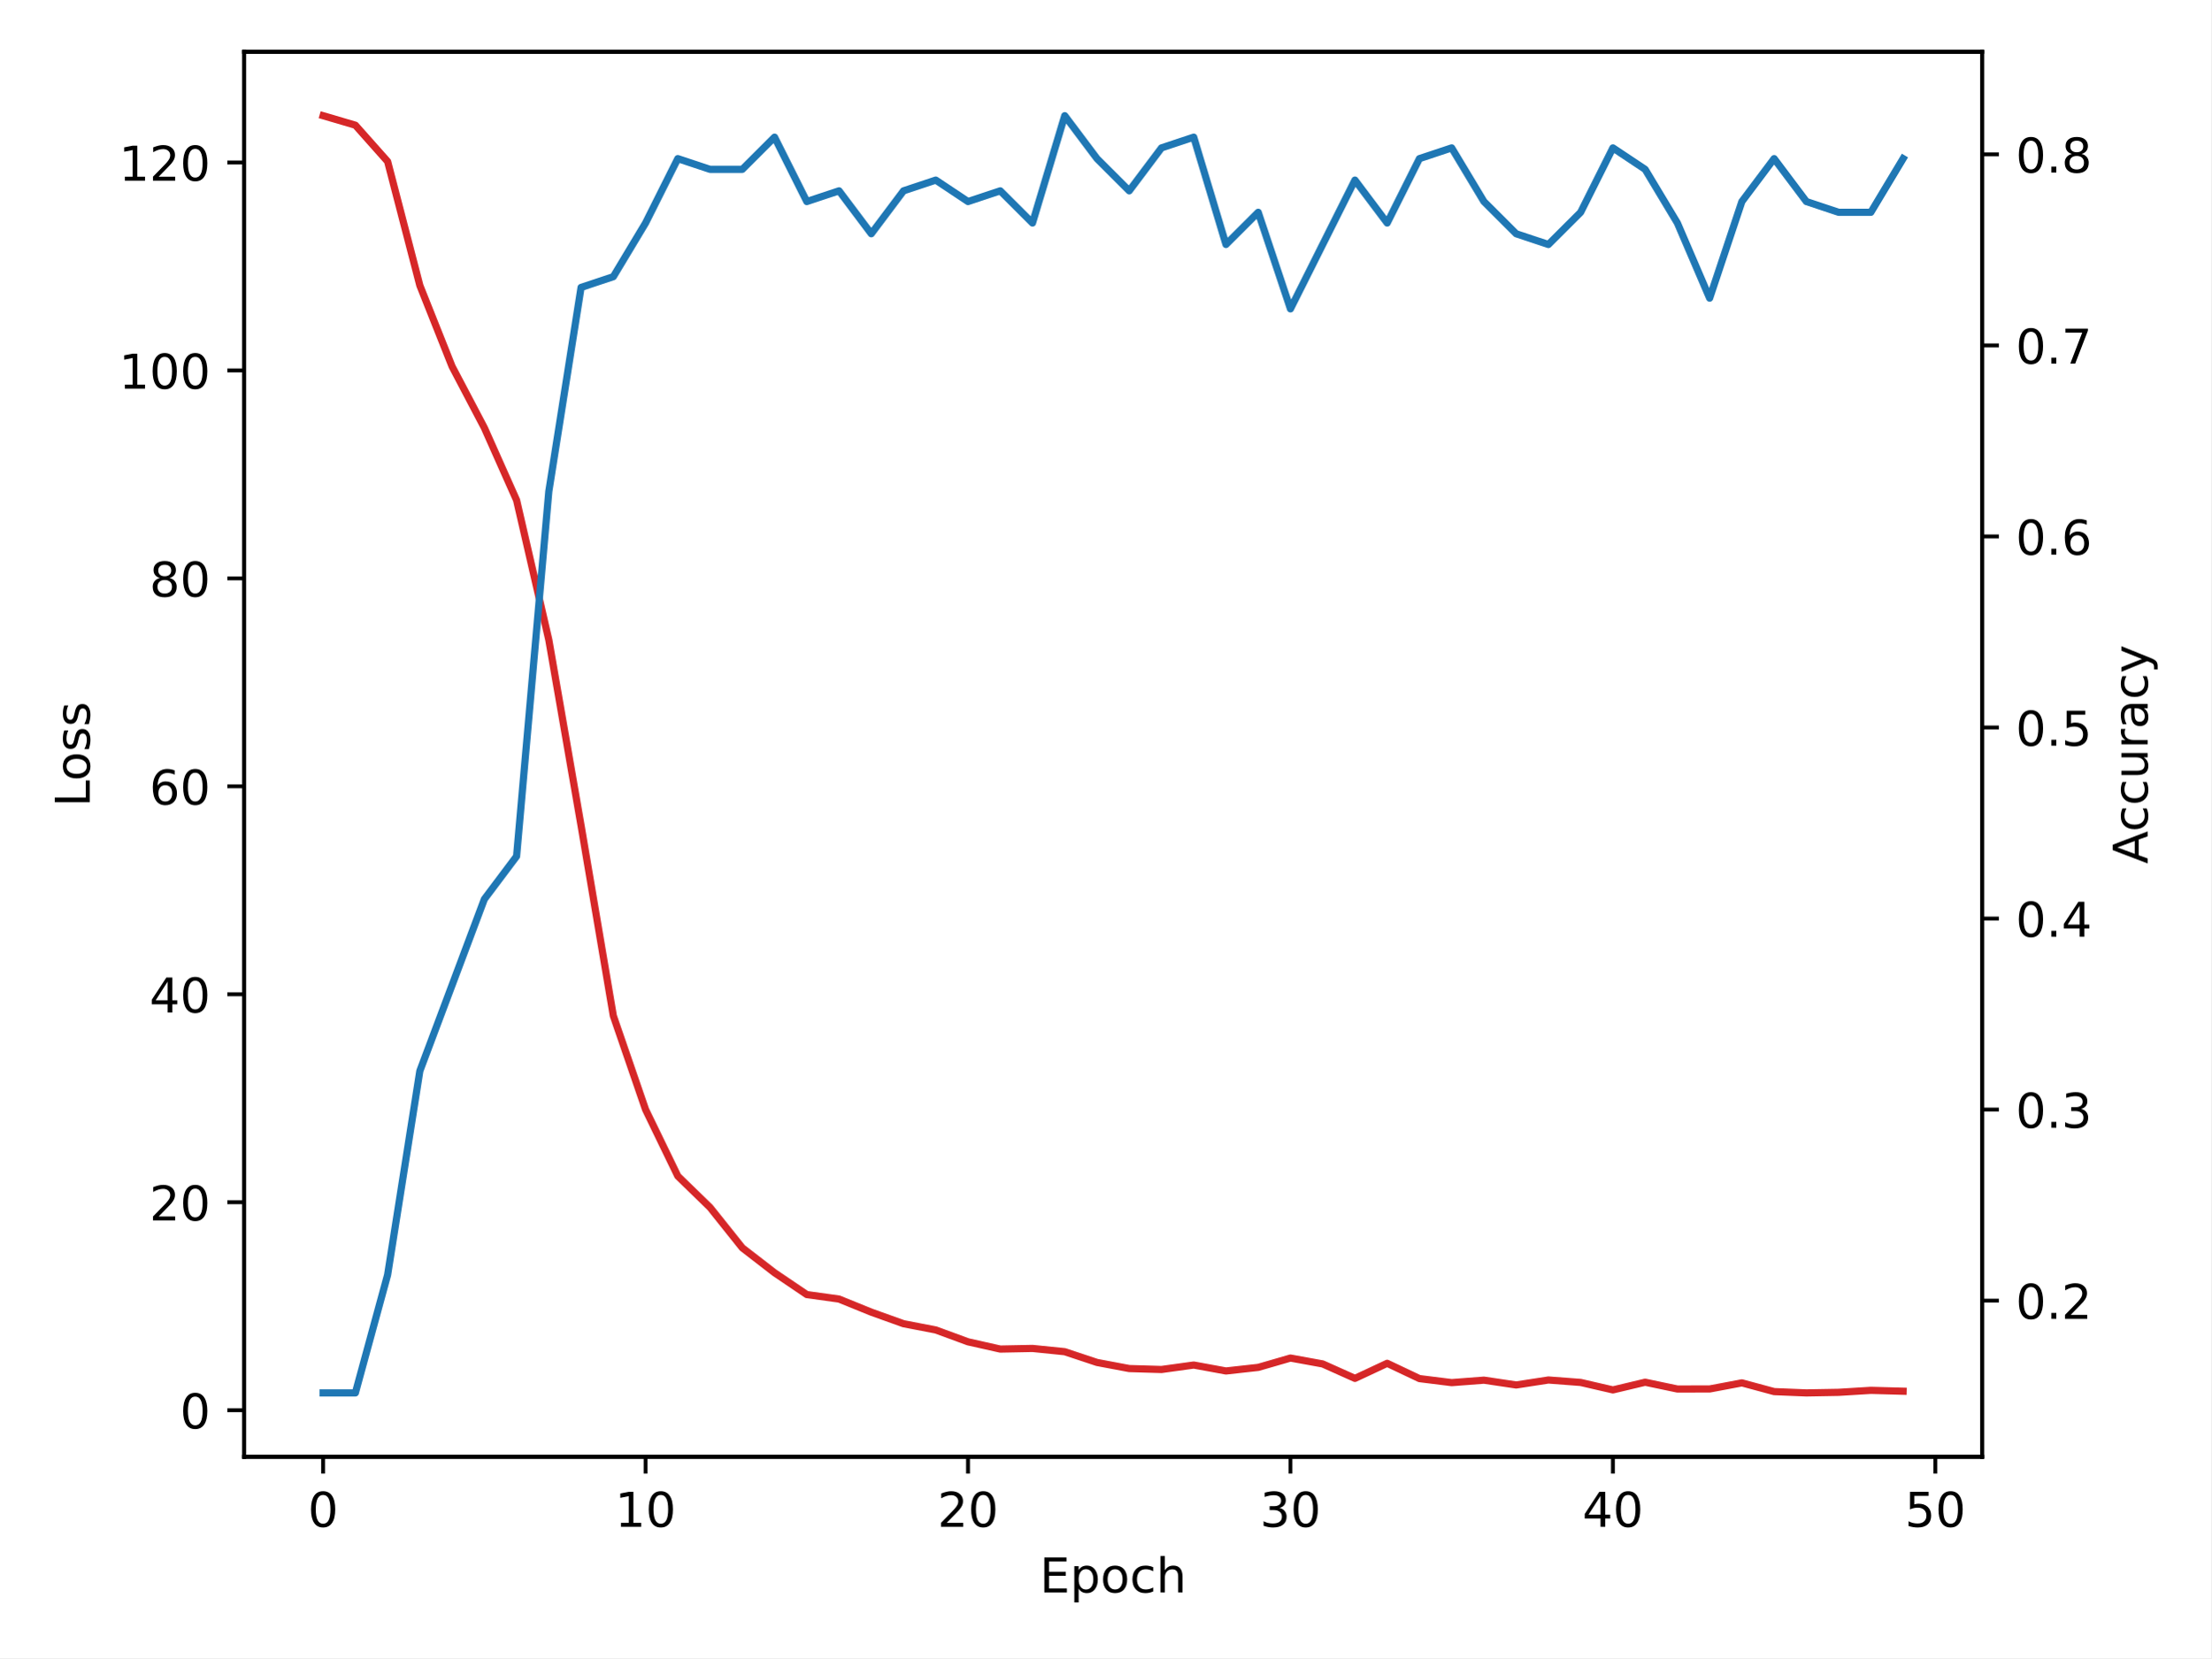
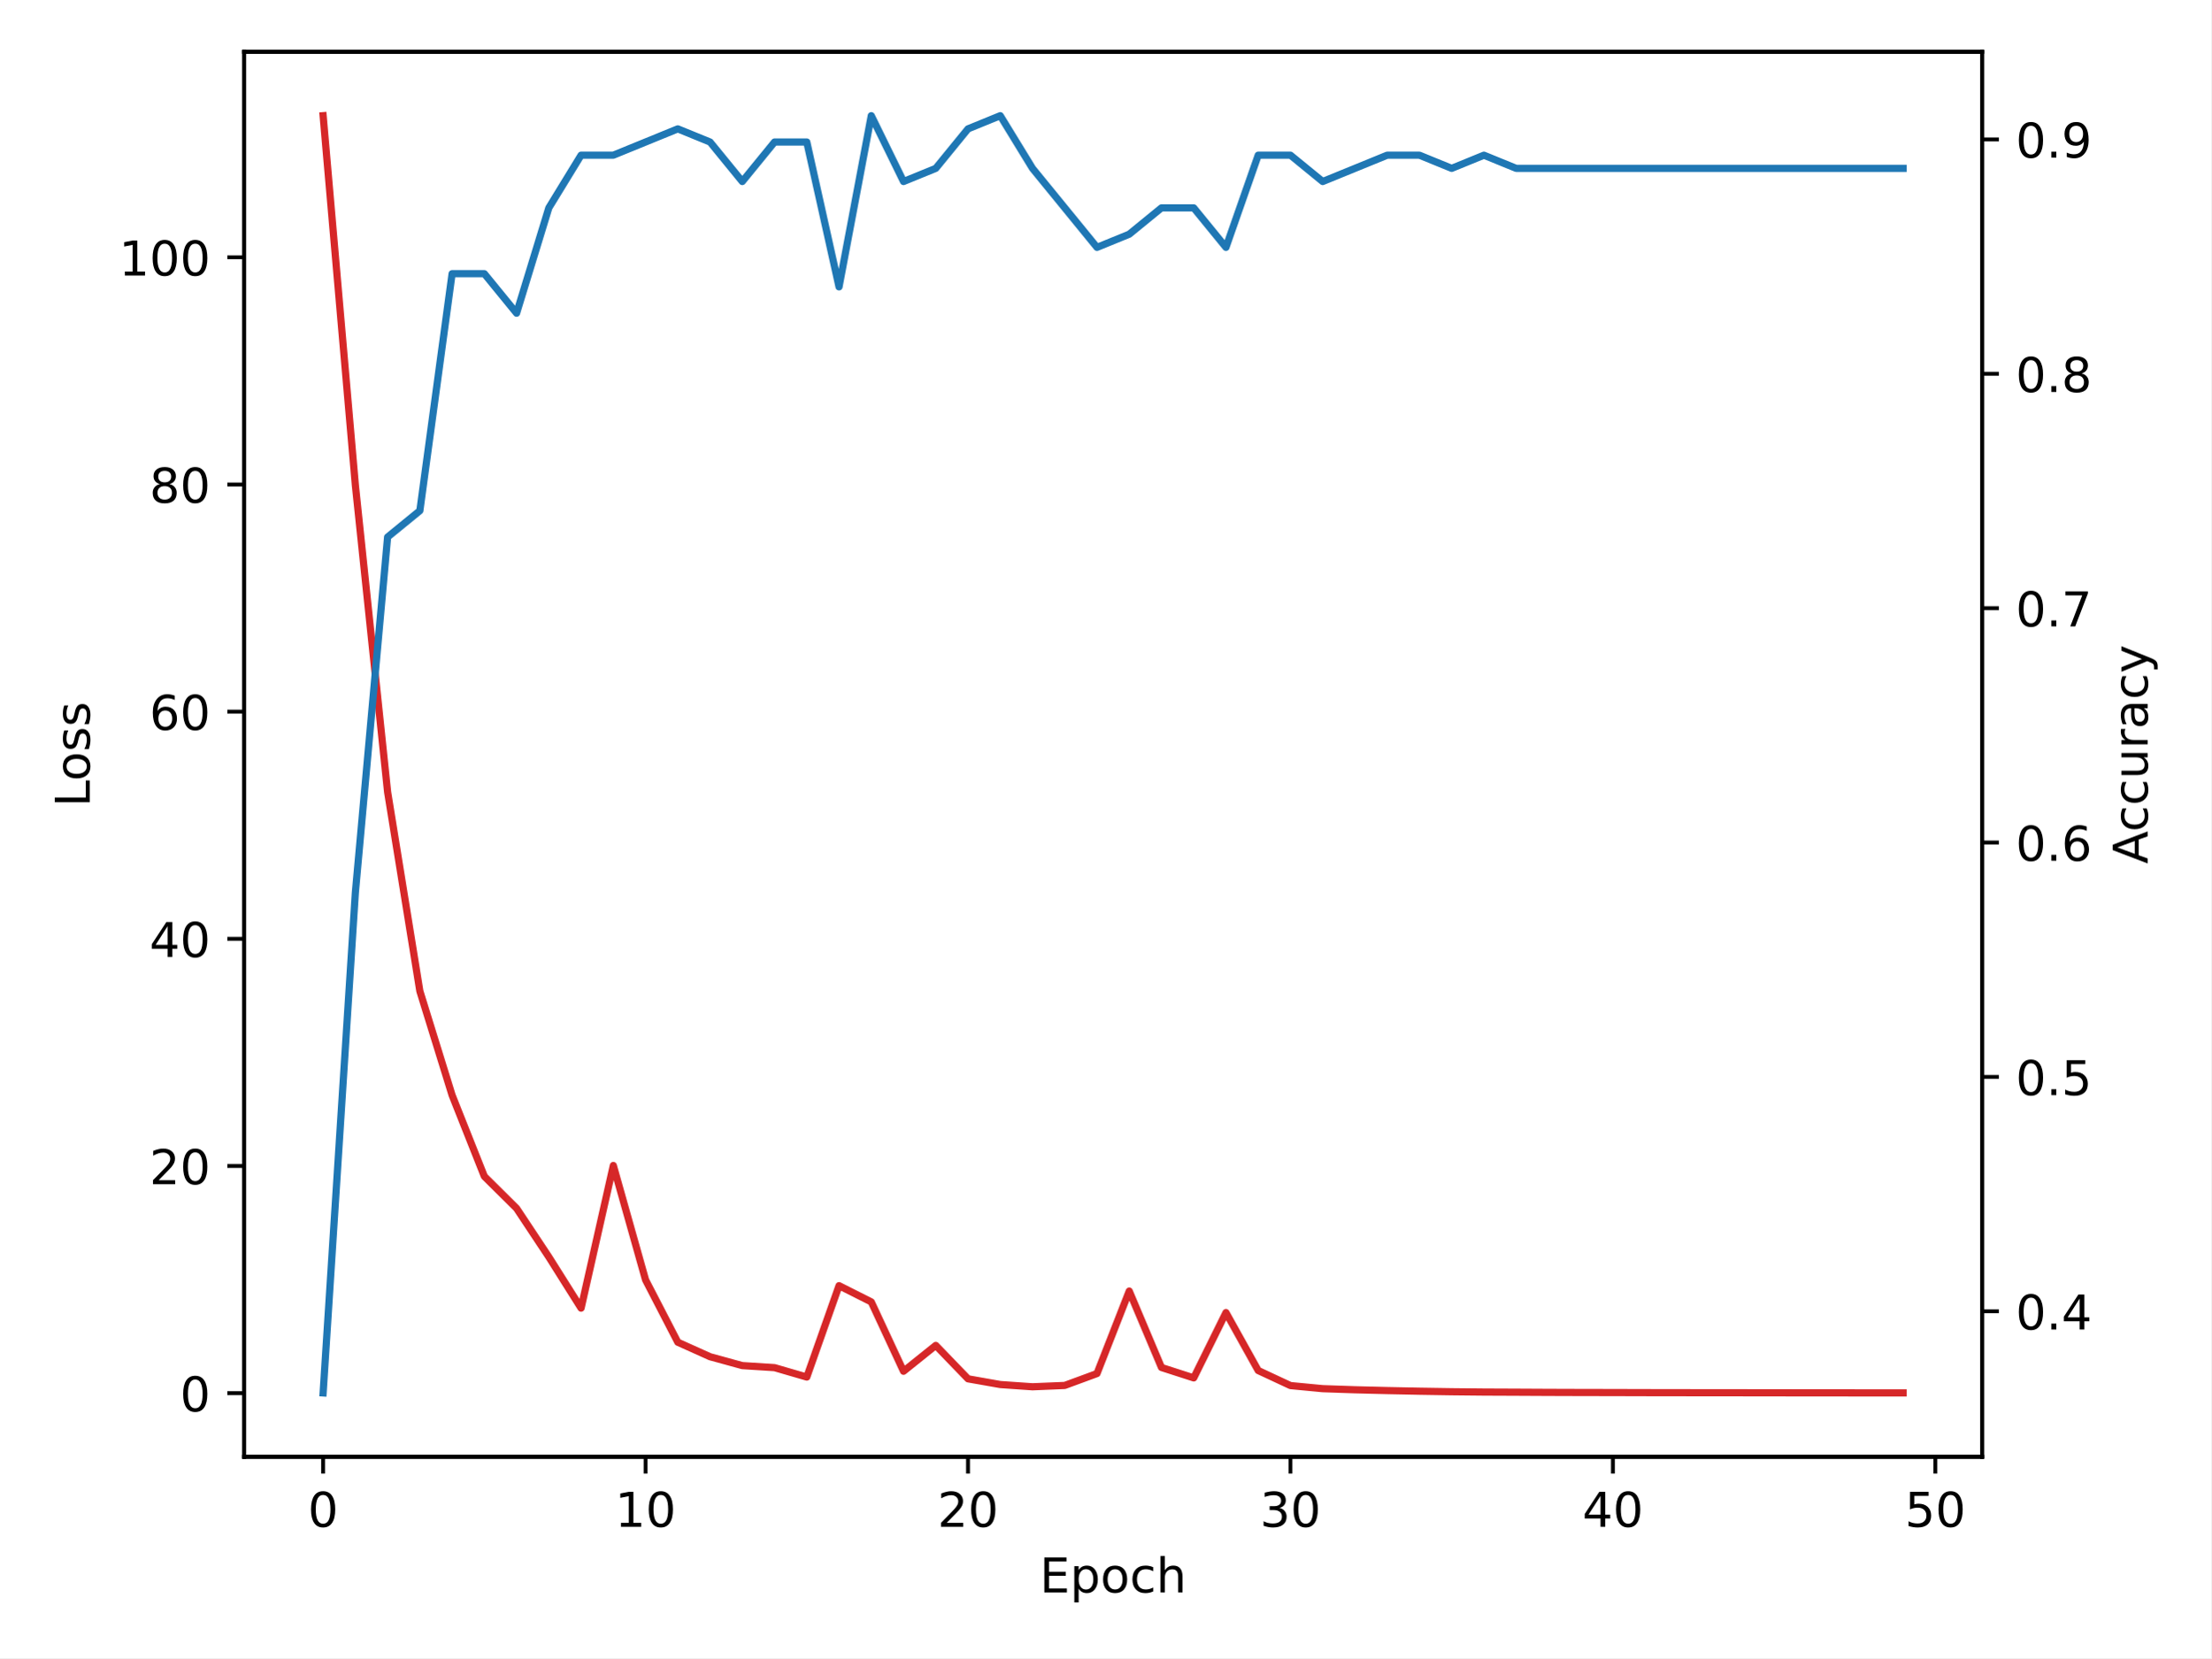
<svg xmlns="http://www.w3.org/2000/svg" xmlns:xlink="http://www.w3.org/1999/xlink" height="345.6pt" version="1.1" viewBox="0 0 460.8 345.6" width="460.8pt">
  <defs>
    <style type="text/css">
*{stroke-linecap:butt;stroke-linejoin:round;}
  </style>
  </defs>
  <g id="figure_1">
    <g id="patch_1">
      <path d="M 0 345.6  L 460.8 345.6  L 460.8 0  L 0 0  z " style="fill:#ffffff;" />
    </g>
    <g id="axes_1">
      <g id="patch_2">
        <path d="M 50.87 303.64  L 413.08 303.64  L 413.08 10.8  L 50.87 10.8  z " style="fill:#ffffff;" />
      </g>
      <g id="matplotlib.axis_1">
        <g id="xtick_1">
          <g id="line2d_1">
            <defs>
-               <path d="M 0 0  L 0 3.5  " id="m55891c6fe8" style="stroke:#000000;stroke-width:0.8;" />
-             </defs>
-             <g>
-               <use style="stroke:#000000;stroke-width:0.8;" x="67.334" xlink:href="#m55891c6fe8" y="303.64" />
+               <path d="M 0 0  L 0 3.5  " id="maa010b11f4" style="stroke:#000000;stroke-width:0.8;" />
+             </defs>
+             <g>
+               <use style="stroke:#000000;stroke-width:0.8;" x="67.334" xlink:href="#maa010b11f4" y="303.64" />
            </g>
          </g>
          <g id="text_1">
            <defs>
              <path d="M 31.781 66.406  Q 24.172 66.406 20.328 58.906  Q 16.5 51.422 16.5 36.375  Q 16.5 21.391 20.328 13.891  Q 24.172 6.391 31.781 6.391  Q 39.453 6.391 43.281 13.891  Q 47.125 21.391 47.125 36.375  Q 47.125 51.422 43.281 58.906  Q 39.453 66.406 31.781 66.406  z M 31.781 74.219  Q 44.047 74.219 50.516 64.516  Q 56.984 54.828 56.984 36.375  Q 56.984 17.969 50.516 8.266  Q 44.047 -1.422 31.781 -1.422  Q 19.531 -1.422 13.062 8.266  Q 6.594 17.969 6.594 36.375  Q 6.594 54.828 13.062 64.516  Q 19.531 74.219 31.781 74.219  z " id="DejaVuSans-48" />
            </defs>
            <g transform="translate(64.15284 318.2384)scale(0.1 -0.1)">
              <use xlink:href="#DejaVuSans-48" />
            </g>
          </g>
        </g>
        <g id="xtick_2">
          <g id="line2d_2">
            <g>
-               <use style="stroke:#000000;stroke-width:0.8;" x="134.534" xlink:href="#m55891c6fe8" y="303.64" />
+               <use style="stroke:#000000;stroke-width:0.8;" x="134.534" xlink:href="#maa010b11f4" y="303.64" />
            </g>
          </g>
          <g id="text_2">
            <defs>
              <path d="M 12.406 8.297  L 28.516 8.297  L 28.516 63.922  L 10.984 60.406  L 10.984 69.391  L 28.422 72.906  L 38.281 72.906  L 38.281 8.297  L 54.391 8.297  L 54.391 0  L 12.406 0  z " id="DejaVuSans-49" />
            </defs>
            <g transform="translate(128.172 318.2384)scale(0.1 -0.1)">
              <use xlink:href="#DejaVuSans-49" />
              <use x="63.623" xlink:href="#DejaVuSans-48" />
            </g>
          </g>
        </g>
        <g id="xtick_3">
          <g id="line2d_3">
            <g>
-               <use style="stroke:#000000;stroke-width:0.8;" x="201.735" xlink:href="#m55891c6fe8" y="303.64" />
+               <use style="stroke:#000000;stroke-width:0.8;" x="201.735" xlink:href="#maa010b11f4" y="303.64" />
            </g>
          </g>
          <g id="text_3">
            <defs>
              <path d="M 19.188 8.297  L 53.609 8.297  L 53.609 0  L 7.328 0  L 7.328 8.297  Q 12.938 14.109 22.625 23.891  Q 32.328 33.688 34.812 36.531  Q 39.547 41.844 41.422 45.531  Q 43.312 49.219 43.312 52.781  Q 43.312 58.594 39.234 62.25  Q 35.156 65.922 28.609 65.922  Q 23.969 65.922 18.812 64.312  Q 13.672 62.703 7.812 59.422  L 7.812 69.391  Q 13.766 71.781 18.938 73  Q 24.125 74.219 28.422 74.219  Q 39.75 74.219 46.484 68.547  Q 53.219 62.891 53.219 53.422  Q 53.219 48.922 51.531 44.891  Q 49.859 40.875 45.406 35.406  Q 44.188 33.984 37.641 27.219  Q 31.109 20.453 19.188 8.297  z " id="DejaVuSans-50" />
            </defs>
            <g transform="translate(195.3723 318.2384)scale(0.1 -0.1)">
              <use xlink:href="#DejaVuSans-50" />
              <use x="63.623" xlink:href="#DejaVuSans-48" />
            </g>
          </g>
        </g>
        <g id="xtick_4">
          <g id="line2d_4">
            <g>
-               <use style="stroke:#000000;stroke-width:0.8;" x="268.935" xlink:href="#m55891c6fe8" y="303.64" />
+               <use style="stroke:#000000;stroke-width:0.8;" x="268.935" xlink:href="#maa010b11f4" y="303.64" />
            </g>
          </g>
          <g id="text_4">
            <defs>
              <path d="M 40.578 39.312  Q 47.656 37.797 51.625 33  Q 55.609 28.219 55.609 21.188  Q 55.609 10.406 48.188 4.484  Q 40.766 -1.422 27.094 -1.422  Q 22.516 -1.422 17.656 -0.516  Q 12.797 0.391 7.625 2.203  L 7.625 11.719  Q 11.719 9.328 16.594 8.109  Q 21.484 6.891 26.812 6.891  Q 36.078 6.891 40.938 10.547  Q 45.797 14.203 45.797 21.188  Q 45.797 27.641 41.281 31.266  Q 36.766 34.906 28.719 34.906  L 20.219 34.906  L 20.219 43.016  L 29.109 43.016  Q 36.375 43.016 40.234 45.922  Q 44.094 48.828 44.094 54.297  Q 44.094 59.906 40.109 62.906  Q 36.141 65.922 28.719 65.922  Q 24.656 65.922 20.016 65.031  Q 15.375 64.156 9.812 62.312  L 9.812 71.094  Q 15.438 72.656 20.344 73.438  Q 25.25 74.219 29.594 74.219  Q 40.828 74.219 47.359 69.109  Q 53.906 64.016 53.906 55.328  Q 53.906 49.266 50.438 45.094  Q 46.969 40.922 40.578 39.312  z " id="DejaVuSans-51" />
            </defs>
            <g transform="translate(262.5727 318.2384)scale(0.1 -0.1)">
              <use xlink:href="#DejaVuSans-51" />
              <use x="63.623" xlink:href="#DejaVuSans-48" />
            </g>
          </g>
        </g>
        <g id="xtick_5">
          <g id="line2d_5">
            <g>
-               <use style="stroke:#000000;stroke-width:0.8;" x="336.136" xlink:href="#m55891c6fe8" y="303.64" />
+               <use style="stroke:#000000;stroke-width:0.8;" x="336.136" xlink:href="#maa010b11f4" y="303.64" />
            </g>
          </g>
          <g id="text_5">
            <defs>
              <path d="M 37.797 64.312  L 12.891 25.391  L 37.797 25.391  z M 35.203 72.906  L 47.609 72.906  L 47.609 25.391  L 58.016 25.391  L 58.016 17.188  L 47.609 17.188  L 47.609 0  L 37.797 0  L 37.797 17.188  L 4.891 17.188  L 4.891 26.703  z " id="DejaVuSans-52" />
            </defs>
            <g transform="translate(329.7731 318.2384)scale(0.1 -0.1)">
              <use xlink:href="#DejaVuSans-52" />
              <use x="63.623" xlink:href="#DejaVuSans-48" />
            </g>
          </g>
        </g>
        <g id="xtick_6">
          <g id="line2d_6">
            <g>
-               <use style="stroke:#000000;stroke-width:0.8;" x="403.336" xlink:href="#m55891c6fe8" y="303.64" />
+               <use style="stroke:#000000;stroke-width:0.8;" x="403.336" xlink:href="#maa010b11f4" y="303.64" />
            </g>
          </g>
          <g id="text_6">
            <defs>
              <path d="M 10.797 72.906  L 49.516 72.906  L 49.516 64.594  L 19.828 64.594  L 19.828 46.734  Q 21.969 47.469 24.109 47.828  Q 26.266 48.188 28.422 48.188  Q 40.625 48.188 47.75 41.5  Q 54.891 34.812 54.891 23.391  Q 54.891 11.625 47.562 5.094  Q 40.234 -1.422 26.906 -1.422  Q 22.312 -1.422 17.547 -0.641  Q 12.797 0.141 7.719 1.703  L 7.719 11.625  Q 12.109 9.234 16.797 8.062  Q 21.484 6.891 26.703 6.891  Q 35.156 6.891 40.078 11.328  Q 45.016 15.766 45.016 23.391  Q 45.016 31 40.078 35.438  Q 35.156 39.891 26.703 39.891  Q 22.75 39.891 18.812 39.016  Q 14.891 38.141 10.797 36.281  z " id="DejaVuSans-53" />
            </defs>
            <g transform="translate(396.9734 318.2384)scale(0.1 -0.1)">
              <use xlink:href="#DejaVuSans-53" />
              <use x="63.623" xlink:href="#DejaVuSans-48" />
            </g>
          </g>
        </g>
        <g id="text_7">
          <defs>
            <path d="M 9.812 72.906  L 55.906 72.906  L 55.906 64.594  L 19.672 64.594  L 19.672 43.016  L 54.391 43.016  L 54.391 34.719  L 19.672 34.719  L 19.672 8.297  L 56.781 8.297  L 56.781 0  L 9.812 0  z " id="DejaVuSans-69" />
            <path d="M 18.109 8.203  L 18.109 -20.797  L 9.078 -20.797  L 9.078 54.688  L 18.109 54.688  L 18.109 46.391  Q 20.953 51.266 25.266 53.625  Q 29.594 56 35.594 56  Q 45.562 56 51.781 48.094  Q 58.016 40.188 58.016 27.297  Q 58.016 14.406 51.781 6.484  Q 45.562 -1.422 35.594 -1.422  Q 29.594 -1.422 25.266 0.953  Q 20.953 3.328 18.109 8.203  z M 48.688 27.297  Q 48.688 37.203 44.609 42.844  Q 40.531 48.484 33.406 48.484  Q 26.266 48.484 22.188 42.844  Q 18.109 37.203 18.109 27.297  Q 18.109 17.391 22.188 11.75  Q 26.266 6.109 33.406 6.109  Q 40.531 6.109 44.609 11.75  Q 48.688 17.391 48.688 27.297  z " id="DejaVuSans-112" />
            <path d="M 30.609 48.391  Q 23.391 48.391 19.188 42.75  Q 14.984 37.109 14.984 27.297  Q 14.984 17.484 19.156 11.844  Q 23.344 6.203 30.609 6.203  Q 37.797 6.203 41.984 11.859  Q 46.188 17.531 46.188 27.297  Q 46.188 37.016 41.984 42.703  Q 37.797 48.391 30.609 48.391  z M 30.609 56  Q 42.328 56 49.016 48.375  Q 55.719 40.766 55.719 27.297  Q 55.719 13.875 49.016 6.219  Q 42.328 -1.422 30.609 -1.422  Q 18.844 -1.422 12.172 6.219  Q 5.516 13.875 5.516 27.297  Q 5.516 40.766 12.172 48.375  Q 18.844 56 30.609 56  z " id="DejaVuSans-111" />
            <path d="M 48.781 52.594  L 48.781 44.188  Q 44.969 46.297 41.141 47.344  Q 37.312 48.391 33.406 48.391  Q 24.656 48.391 19.812 42.844  Q 14.984 37.312 14.984 27.297  Q 14.984 17.281 19.812 11.734  Q 24.656 6.203 33.406 6.203  Q 37.312 6.203 41.141 7.25  Q 44.969 8.297 48.781 10.406  L 48.781 2.094  Q 45.016 0.344 40.984 -0.531  Q 36.969 -1.422 32.422 -1.422  Q 20.062 -1.422 12.781 6.344  Q 5.516 14.109 5.516 27.297  Q 5.516 40.672 12.859 48.328  Q 20.219 56 33.016 56  Q 37.156 56 41.109 55.141  Q 45.062 54.297 48.781 52.594  z " id="DejaVuSans-99" />
            <path d="M 54.891 33.016  L 54.891 0  L 45.906 0  L 45.906 32.719  Q 45.906 40.484 42.875 44.328  Q 39.844 48.188 33.797 48.188  Q 26.516 48.188 22.312 43.547  Q 18.109 38.922 18.109 30.906  L 18.109 0  L 9.078 0  L 9.078 75.984  L 18.109 75.984  L 18.109 46.188  Q 21.344 51.125 25.703 53.562  Q 30.078 56 35.797 56  Q 45.219 56 50.047 50.172  Q 54.891 44.344 54.891 33.016  z " id="DejaVuSans-104" />
          </defs>
          <g transform="translate(216.6641 331.9166)scale(0.1 -0.1)">
            <use xlink:href="#DejaVuSans-69" />
            <use x="63.184" xlink:href="#DejaVuSans-112" />
            <use x="126.66" xlink:href="#DejaVuSans-111" />
            <use x="187.842" xlink:href="#DejaVuSans-99" />
            <use x="242.822" xlink:href="#DejaVuSans-104" />
          </g>
        </g>
      </g>
      <g id="matplotlib.axis_2">
        <g id="ytick_1">
          <g id="line2d_7">
            <defs>
-               <path d="M 0 0  L -3.5 0  " id="mcc1ae7d4f5" style="stroke:#000000;stroke-width:0.8;" />
-             </defs>
-             <g>
-               <use style="stroke:#000000;stroke-width:0.8;" x="50.87" xlink:href="#mcc1ae7d4f5" y="293.932" />
+               <path d="M 0 0  L -3.5 0  " id="m44397232aa" style="stroke:#000000;stroke-width:0.8;" />
+             </defs>
+             <g>
+               <use style="stroke:#000000;stroke-width:0.8;" x="50.87" xlink:href="#m44397232aa" y="290.378" />
            </g>
          </g>
          <g id="text_8">
-             <g transform="translate(37.5075 297.7317)scale(0.1 -0.1)">
+             <g transform="translate(37.5075 294.1771)scale(0.1 -0.1)">
              <use xlink:href="#DejaVuSans-48" />
            </g>
          </g>
        </g>
        <g id="ytick_2">
          <g id="line2d_8">
            <g>
-               <use style="stroke:#000000;stroke-width:0.8;" x="50.87" xlink:href="#mcc1ae7d4f5" y="250.587" />
+               <use style="stroke:#000000;stroke-width:0.8;" x="50.87" xlink:href="#m44397232aa" y="243.026" />
            </g>
          </g>
          <g id="text_9">
-             <g transform="translate(31.145 254.3858)scale(0.1 -0.1)">
+             <g transform="translate(31.145 246.8255)scale(0.1 -0.1)">
              <use xlink:href="#DejaVuSans-50" />
              <use x="63.623" xlink:href="#DejaVuSans-48" />
            </g>
          </g>
        </g>
        <g id="ytick_3">
          <g id="line2d_9">
            <g>
-               <use style="stroke:#000000;stroke-width:0.8;" x="50.87" xlink:href="#mcc1ae7d4f5" y="207.241" />
+               <use style="stroke:#000000;stroke-width:0.8;" x="50.87" xlink:href="#m44397232aa" y="195.675" />
            </g>
          </g>
          <g id="text_10">
-             <g transform="translate(31.145 211.0399)scale(0.1 -0.1)">
+             <g transform="translate(31.145 199.474)scale(0.1 -0.1)">
              <use xlink:href="#DejaVuSans-52" />
              <use x="63.623" xlink:href="#DejaVuSans-48" />
            </g>
          </g>
        </g>
        <g id="ytick_4">
          <g id="line2d_10">
            <g>
-               <use style="stroke:#000000;stroke-width:0.8;" x="50.87" xlink:href="#mcc1ae7d4f5" y="163.895" />
+               <use style="stroke:#000000;stroke-width:0.8;" x="50.87" xlink:href="#m44397232aa" y="148.323" />
            </g>
          </g>
          <g id="text_11">
            <defs>
              <path d="M 33.016 40.375  Q 26.375 40.375 22.484 35.828  Q 18.609 31.297 18.609 23.391  Q 18.609 15.531 22.484 10.953  Q 26.375 6.391 33.016 6.391  Q 39.656 6.391 43.531 10.953  Q 47.406 15.531 47.406 23.391  Q 47.406 31.297 43.531 35.828  Q 39.656 40.375 33.016 40.375  z M 52.594 71.297  L 52.594 62.312  Q 48.875 64.062 45.094 64.984  Q 41.312 65.922 37.594 65.922  Q 27.828 65.922 22.672 59.328  Q 17.531 52.734 16.797 39.406  Q 19.672 43.656 24.016 45.922  Q 28.375 48.188 33.594 48.188  Q 44.578 48.188 50.953 41.516  Q 57.328 34.859 57.328 23.391  Q 57.328 12.156 50.688 5.359  Q 44.047 -1.422 33.016 -1.422  Q 20.359 -1.422 13.672 8.266  Q 6.984 17.969 6.984 36.375  Q 6.984 53.656 15.188 63.938  Q 23.391 74.219 37.203 74.219  Q 40.922 74.219 44.703 73.484  Q 48.484 72.75 52.594 71.297  z " id="DejaVuSans-54" />
            </defs>
-             <g transform="translate(31.145 167.6941)scale(0.1 -0.1)">
+             <g transform="translate(31.145 152.1225)scale(0.1 -0.1)">
              <use xlink:href="#DejaVuSans-54" />
              <use x="63.623" xlink:href="#DejaVuSans-48" />
            </g>
          </g>
        </g>
        <g id="ytick_5">
          <g id="line2d_11">
            <g>
-               <use style="stroke:#000000;stroke-width:0.8;" x="50.87" xlink:href="#mcc1ae7d4f5" y="120.549" />
+               <use style="stroke:#000000;stroke-width:0.8;" x="50.87" xlink:href="#m44397232aa" y="100.972" />
            </g>
          </g>
          <g id="text_12">
            <defs>
              <path d="M 31.781 34.625  Q 24.75 34.625 20.719 30.859  Q 16.703 27.094 16.703 20.516  Q 16.703 13.922 20.719 10.156  Q 24.75 6.391 31.781 6.391  Q 38.812 6.391 42.859 10.172  Q 46.922 13.969 46.922 20.516  Q 46.922 27.094 42.891 30.859  Q 38.875 34.625 31.781 34.625  z M 21.922 38.812  Q 15.578 40.375 12.031 44.719  Q 8.5 49.078 8.5 55.328  Q 8.5 64.062 14.719 69.141  Q 20.953 74.219 31.781 74.219  Q 42.672 74.219 48.875 69.141  Q 55.078 64.062 55.078 55.328  Q 55.078 49.078 51.531 44.719  Q 48 40.375 41.703 38.812  Q 48.828 37.156 52.797 32.312  Q 56.781 27.484 56.781 20.516  Q 56.781 9.906 50.312 4.234  Q 43.844 -1.422 31.781 -1.422  Q 19.734 -1.422 13.25 4.234  Q 6.781 9.906 6.781 20.516  Q 6.781 27.484 10.781 32.312  Q 14.797 37.156 21.922 38.812  z M 18.312 54.391  Q 18.312 48.734 21.844 45.562  Q 25.391 42.391 31.781 42.391  Q 38.141 42.391 41.719 45.562  Q 45.312 48.734 45.312 54.391  Q 45.312 60.062 41.719 63.234  Q 38.141 66.406 31.781 66.406  Q 25.391 66.406 21.844 63.234  Q 18.312 60.062 18.312 54.391  z " id="DejaVuSans-56" />
            </defs>
-             <g transform="translate(31.145 124.3482)scale(0.1 -0.1)">
+             <g transform="translate(31.145 104.771)scale(0.1 -0.1)">
              <use xlink:href="#DejaVuSans-56" />
              <use x="63.623" xlink:href="#DejaVuSans-48" />
            </g>
          </g>
        </g>
        <g id="ytick_6">
          <g id="line2d_12">
            <g>
-               <use style="stroke:#000000;stroke-width:0.8;" x="50.87" xlink:href="#mcc1ae7d4f5" y="77.203" />
+               <use style="stroke:#000000;stroke-width:0.8;" x="50.87" xlink:href="#m44397232aa" y="53.62" />
            </g>
          </g>
          <g id="text_13">
-             <g transform="translate(24.7825 81.00232)scale(0.1 -0.1)">
+             <g transform="translate(24.7825 57.41944)scale(0.1 -0.1)">
              <use xlink:href="#DejaVuSans-49" />
              <use x="63.623" xlink:href="#DejaVuSans-48" />
              <use x="127.246" xlink:href="#DejaVuSans-48" />
            </g>
          </g>
        </g>
-         <g id="ytick_7">
-           <g id="line2d_13">
-             <g>
-               <use style="stroke:#000000;stroke-width:0.8;" x="50.87" xlink:href="#mcc1ae7d4f5" y="33.857" />
-             </g>
-           </g>
-           <g id="text_14">
-             <g transform="translate(24.7825 37.65645)scale(0.1 -0.1)">
-               <use xlink:href="#DejaVuSans-49" />
-               <use x="63.623" xlink:href="#DejaVuSans-50" />
-               <use x="127.246" xlink:href="#DejaVuSans-48" />
-             </g>
-           </g>
-         </g>
-         <g id="text_15">
+         <g id="text_14">
          <defs>
            <path d="M 9.812 72.906  L 19.672 72.906  L 19.672 8.297  L 55.172 8.297  L 55.172 0  L 9.812 0  z " id="DejaVuSans-76" />
            <path d="M 44.281 53.078  L 44.281 44.578  Q 40.484 46.531 36.375 47.5  Q 32.281 48.484 27.875 48.484  Q 21.188 48.484 17.844 46.438  Q 14.5 44.391 14.5 40.281  Q 14.5 37.156 16.891 35.375  Q 19.281 33.594 26.516 31.984  L 29.594 31.297  Q 39.156 29.25 43.188 25.516  Q 47.219 21.781 47.219 15.094  Q 47.219 7.469 41.188 3.016  Q 35.156 -1.422 24.609 -1.422  Q 20.219 -1.422 15.453 -0.562  Q 10.688 0.297 5.422 2  L 5.422 11.281  Q 10.406 8.688 15.234 7.391  Q 20.062 6.109 24.812 6.109  Q 31.156 6.109 34.562 8.281  Q 37.984 10.453 37.984 14.406  Q 37.984 18.062 35.516 20.016  Q 33.062 21.969 24.703 23.781  L 21.578 24.516  Q 13.234 26.266 9.516 29.906  Q 5.812 33.547 5.812 39.891  Q 5.812 47.609 11.281 51.797  Q 16.75 56 26.812 56  Q 31.781 56 36.172 55.266  Q 40.578 54.547 44.281 53.078  z " id="DejaVuSans-115" />
          </defs>
          <g transform="translate(18.70281 168.1872)rotate(-90)scale(0.1 -0.1)">
            <use xlink:href="#DejaVuSans-76" />
            <use x="53.963" xlink:href="#DejaVuSans-111" />
            <use x="115.145" xlink:href="#DejaVuSans-115" />
            <use x="167.244" xlink:href="#DejaVuSans-115" />
          </g>
        </g>
      </g>
-       <g id="line2d_14">
-         <path clip-path="url(#pe13c70c5f8)" d="M 67.334 24.111  L 74.054 26.089  L 80.774 33.65  L 87.494 59.508  L 94.214 76.389  L 100.934 89.168  L 107.654 104.257  L 114.374 133.395  L 121.094 172.095  L 127.814 211.724  L 134.534 231.268  L 141.254 245.135  L 147.975 251.67  L 154.695 260.089  L 161.415 265.284  L 168.135 269.829  L 174.855 270.767  L 181.575 273.497  L 188.295 275.907  L 195.015 277.208  L 201.735 279.678  L 208.455 281.19  L 215.175 281.056  L 221.895 281.742  L 228.615 283.978  L 235.335 285.251  L 242.055 285.449  L 248.775 284.518  L 255.495 285.755  L 262.215 285.01  L 268.935 283.062  L 275.655 284.29  L 282.375 287.302  L 289.095 284.158  L 295.815 287.344  L 302.535 288.187  L 309.255 287.669  L 315.975 288.675  L 322.696 287.635  L 329.416 288.149  L 336.136 289.706  L 342.856 288.101  L 349.576 289.516  L 356.296 289.506  L 363.016 288.237  L 369.736 290.056  L 376.456 290.329  L 383.176 290.209  L 389.896 289.794  L 396.616 289.979  " style="fill:none;stroke:#d62728;stroke-linecap:square;stroke-width:1.5;" />
+       <g id="line2d_13">
+         <path clip-path="url(#p7a6feb2d06)" d="M 67.334 24.111  L 74.054 101.129  L 80.774 165.071  L 87.494 206.573  L 94.214 228.276  L 100.934 245.193  L 107.654 251.856  L 114.374 261.99  L 121.094 272.661  L 127.814 242.928  L 134.534 266.771  L 141.254 279.763  L 147.975 282.787  L 154.695 284.635  L 161.415 285.064  L 168.135 287.023  L 174.855 267.977  L 181.575 271.364  L 188.295 285.815  L 195.015 280.427  L 201.735 287.389  L 208.455 288.582  L 215.175 289.048  L 221.895 288.769  L 228.615 286.293  L 235.335 269.104  L 242.055 285.029  L 248.775 287.199  L 255.495 273.587  L 262.215 285.662  L 268.935 288.797  L 275.655 289.445  L 282.375 289.674  L 289.095 289.841  L 295.815 289.978  L 302.535 290.085  L 309.255 290.154  L 315.975 290.183  L 322.696 290.219  L 329.416 290.241  L 336.136 290.253  L 342.856 290.272  L 349.576 290.282  L 356.296 290.293  L 363.016 290.297  L 369.736 290.307  L 376.456 290.314  L 383.176 290.32  L 389.896 290.326  L 396.616 290.329  " style="fill:none;stroke:#d62728;stroke-linecap:square;stroke-width:1.5;" />
      </g>
      <g id="patch_3">
        <path d="M 50.87 303.64  L 50.87 10.8  " style="fill:none;stroke:#000000;stroke-linecap:square;stroke-linejoin:miter;stroke-width:0.8;" />
      </g>
      <g id="patch_4">
        <path d="M 413.08 303.64  L 413.08 10.8  " style="fill:none;stroke:#000000;stroke-linecap:square;stroke-linejoin:miter;stroke-width:0.8;" />
      </g>
      <g id="patch_5">
        <path d="M 50.87 303.64  L 413.08 303.64  " style="fill:none;stroke:#000000;stroke-linecap:square;stroke-linejoin:miter;stroke-width:0.8;" />
      </g>
      <g id="patch_6">
        <path d="M 50.87 10.8  L 413.08 10.8  " style="fill:none;stroke:#000000;stroke-linecap:square;stroke-linejoin:miter;stroke-width:0.8;" />
      </g>
    </g>
    <g id="axes_2">
      <g id="matplotlib.axis_3">
+         <g id="ytick_7">
+           <g id="line2d_14">
+             <defs>
+               <path d="M 0 0  L 3.5 0  " id="m7986105102" style="stroke:#000000;stroke-width:0.8;" />
+             </defs>
+             <g>
+               <use style="stroke:#000000;stroke-width:0.8;" x="413.08" xlink:href="#m7986105102" y="273.313" />
+             </g>
+           </g>
+           <g id="text_15">
+             <defs>
+               <path d="M 10.688 12.406  L 21 12.406  L 21 0  L 10.688 0  z " id="DejaVuSans-46" />
+             </defs>
+             <g transform="translate(420.08 277.1123)scale(0.1 -0.1)">
+               <use xlink:href="#DejaVuSans-48" />
+               <use x="63.623" xlink:href="#DejaVuSans-46" />
+               <use x="95.41" xlink:href="#DejaVuSans-52" />
+             </g>
+           </g>
+         </g>
        <g id="ytick_8">
          <g id="line2d_15">
-             <defs>
-               <path d="M 0 0  L 3.5 0  " id="mb87e1c171e" style="stroke:#000000;stroke-width:0.8;" />
-             </defs>
-             <g>
-               <use style="stroke:#000000;stroke-width:0.8;" x="413.08" xlink:href="#mb87e1c171e" y="271.09" />
+             <g>
+               <use style="stroke:#000000;stroke-width:0.8;" x="413.08" xlink:href="#m7986105102" y="224.461" />
            </g>
          </g>
          <g id="text_16">
-             <defs>
-               <path d="M 10.688 12.406  L 21 12.406  L 21 0  L 10.688 0  z " id="DejaVuSans-46" />
-             </defs>
-             <g transform="translate(420.08 274.889)scale(0.1 -0.1)">
-               <use xlink:href="#DejaVuSans-48" />
-               <use x="63.623" xlink:href="#DejaVuSans-46" />
-               <use x="95.41" xlink:href="#DejaVuSans-50" />
+             <g transform="translate(420.08 228.2599)scale(0.1 -0.1)">
+               <use xlink:href="#DejaVuSans-48" />
+               <use x="63.623" xlink:href="#DejaVuSans-46" />
+               <use x="95.41" xlink:href="#DejaVuSans-53" />
            </g>
          </g>
        </g>
        <g id="ytick_9">
          <g id="line2d_16">
            <g>
-               <use style="stroke:#000000;stroke-width:0.8;" x="413.08" xlink:href="#mb87e1c171e" y="231.269" />
+               <use style="stroke:#000000;stroke-width:0.8;" x="413.08" xlink:href="#m7986105102" y="175.608" />
            </g>
          </g>
          <g id="text_17">
-             <g transform="translate(420.08 235.0681)scale(0.1 -0.1)">
-               <use xlink:href="#DejaVuSans-48" />
-               <use x="63.623" xlink:href="#DejaVuSans-46" />
-               <use x="95.41" xlink:href="#DejaVuSans-51" />
+             <g transform="translate(420.08 179.4075)scale(0.1 -0.1)">
+               <use xlink:href="#DejaVuSans-48" />
+               <use x="63.623" xlink:href="#DejaVuSans-46" />
+               <use x="95.41" xlink:href="#DejaVuSans-54" />
            </g>
          </g>
        </g>
        <g id="ytick_10">
          <g id="line2d_17">
            <g>
-               <use style="stroke:#000000;stroke-width:0.8;" x="413.08" xlink:href="#mb87e1c171e" y="191.448" />
+               <use style="stroke:#000000;stroke-width:0.8;" x="413.08" xlink:href="#m7986105102" y="126.756" />
            </g>
          </g>
          <g id="text_18">
-             <g transform="translate(420.08 195.2473)scale(0.1 -0.1)">
-               <use xlink:href="#DejaVuSans-48" />
-               <use x="63.623" xlink:href="#DejaVuSans-46" />
-               <use x="95.41" xlink:href="#DejaVuSans-52" />
+             <defs>
+               <path d="M 8.203 72.906  L 55.078 72.906  L 55.078 68.703  L 28.609 0  L 18.312 0  L 43.219 64.594  L 8.203 64.594  z " id="DejaVuSans-55" />
+             </defs>
+             <g transform="translate(420.08 130.5551)scale(0.1 -0.1)">
+               <use xlink:href="#DejaVuSans-48" />
+               <use x="63.623" xlink:href="#DejaVuSans-46" />
+               <use x="95.41" xlink:href="#DejaVuSans-55" />
            </g>
          </g>
        </g>
        <g id="ytick_11">
          <g id="line2d_18">
            <g>
-               <use style="stroke:#000000;stroke-width:0.8;" x="413.08" xlink:href="#mb87e1c171e" y="151.627" />
+               <use style="stroke:#000000;stroke-width:0.8;" x="413.08" xlink:href="#m7986105102" y="77.903" />
            </g>
          </g>
          <g id="text_19">
-             <g transform="translate(420.08 155.4264)scale(0.1 -0.1)">
-               <use xlink:href="#DejaVuSans-48" />
-               <use x="63.623" xlink:href="#DejaVuSans-46" />
-               <use x="95.41" xlink:href="#DejaVuSans-53" />
+             <g transform="translate(420.08 81.70267)scale(0.1 -0.1)">
+               <use xlink:href="#DejaVuSans-48" />
+               <use x="63.623" xlink:href="#DejaVuSans-46" />
+               <use x="95.41" xlink:href="#DejaVuSans-56" />
            </g>
          </g>
        </g>
        <g id="ytick_12">
          <g id="line2d_19">
            <g>
-               <use style="stroke:#000000;stroke-width:0.8;" x="413.08" xlink:href="#mb87e1c171e" y="111.806" />
+               <use style="stroke:#000000;stroke-width:0.8;" x="413.08" xlink:href="#m7986105102" y="29.051" />
            </g>
          </g>
          <g id="text_20">
-             <g transform="translate(420.08 115.6055)scale(0.1 -0.1)">
-               <use xlink:href="#DejaVuSans-48" />
-               <use x="63.623" xlink:href="#DejaVuSans-46" />
-               <use x="95.41" xlink:href="#DejaVuSans-54" />
-             </g>
-           </g>
-         </g>
-         <g id="ytick_13">
-           <g id="line2d_20">
-             <g>
-               <use style="stroke:#000000;stroke-width:0.8;" x="413.08" xlink:href="#mb87e1c171e" y="71.985" />
-             </g>
-           </g>
-           <g id="text_21">
-             <defs>
-               <path d="M 8.203 72.906  L 55.078 72.906  L 55.078 68.703  L 28.609 0  L 18.312 0  L 43.219 64.594  L 8.203 64.594  z " id="DejaVuSans-55" />
-             </defs>
-             <g transform="translate(420.08 75.78466)scale(0.1 -0.1)">
-               <use xlink:href="#DejaVuSans-48" />
-               <use x="63.623" xlink:href="#DejaVuSans-46" />
-               <use x="95.41" xlink:href="#DejaVuSans-55" />
-             </g>
-           </g>
-         </g>
-         <g id="ytick_14">
-           <g id="line2d_21">
-             <g>
-               <use style="stroke:#000000;stroke-width:0.8;" x="413.08" xlink:href="#mb87e1c171e" y="32.165" />
-             </g>
-           </g>
-           <g id="text_22">
-             <g transform="translate(420.08 35.96379)scale(0.1 -0.1)">
-               <use xlink:href="#DejaVuSans-48" />
-               <use x="63.623" xlink:href="#DejaVuSans-46" />
-               <use x="95.41" xlink:href="#DejaVuSans-56" />
-             </g>
-           </g>
-         </g>
-         <g id="text_23">
+             <defs>
+               <path d="M 10.984 1.516  L 10.984 10.5  Q 14.703 8.734 18.5 7.812  Q 22.312 6.891 25.984 6.891  Q 35.75 6.891 40.891 13.453  Q 46.047 20.016 46.781 33.406  Q 43.953 29.203 39.594 26.953  Q 35.25 24.703 29.984 24.703  Q 19.047 24.703 12.672 31.312  Q 6.297 37.938 6.297 49.422  Q 6.297 60.641 12.938 67.422  Q 19.578 74.219 30.609 74.219  Q 43.266 74.219 49.922 64.516  Q 56.594 54.828 56.594 36.375  Q 56.594 19.141 48.406 8.859  Q 40.234 -1.422 26.422 -1.422  Q 22.703 -1.422 18.891 -0.688  Q 15.094 0.047 10.984 1.516  z M 30.609 32.422  Q 37.25 32.422 41.125 36.953  Q 45.016 41.5 45.016 49.422  Q 45.016 57.281 41.125 61.844  Q 37.25 66.406 30.609 66.406  Q 23.969 66.406 20.094 61.844  Q 16.219 57.281 16.219 49.422  Q 16.219 41.5 20.094 36.953  Q 23.969 32.422 30.609 32.422  z " id="DejaVuSans-57" />
+             </defs>
+             <g transform="translate(420.08 32.85026)scale(0.1 -0.1)">
+               <use xlink:href="#DejaVuSans-48" />
+               <use x="63.623" xlink:href="#DejaVuSans-46" />
+               <use x="95.41" xlink:href="#DejaVuSans-57" />
+             </g>
+           </g>
+         </g>
+         <g id="text_21">
          <defs>
            <path d="M 34.188 63.188  L 20.797 26.906  L 47.609 26.906  z M 28.609 72.906  L 39.797 72.906  L 67.578 0  L 57.328 0  L 50.688 18.703  L 17.828 18.703  L 11.188 0  L 0.781 0  z " id="DejaVuSans-65" />
            <path d="M 8.5 21.578  L 8.5 54.688  L 17.484 54.688  L 17.484 21.922  Q 17.484 14.156 20.5 10.266  Q 23.531 6.391 29.594 6.391  Q 36.859 6.391 41.078 11.031  Q 45.312 15.672 45.312 23.688  L 45.312 54.688  L 54.297 54.688  L 54.297 0  L 45.312 0  L 45.312 8.406  Q 42.047 3.422 37.719 1  Q 33.406 -1.422 27.688 -1.422  Q 18.266 -1.422 13.375 4.438  Q 8.5 10.297 8.5 21.578  z M 31.109 56  z " id="DejaVuSans-117" />
            <path d="M 41.109 46.297  Q 39.594 47.172 37.812 47.578  Q 36.031 48 33.891 48  Q 26.266 48 22.188 43.047  Q 18.109 38.094 18.109 28.812  L 18.109 0  L 9.078 0  L 9.078 54.688  L 18.109 54.688  L 18.109 46.188  Q 20.953 51.172 25.484 53.578  Q 30.031 56 36.531 56  Q 37.453 56 38.578 55.875  Q 39.703 55.766 41.062 55.516  z " id="DejaVuSans-114" />
            <path d="M 34.281 27.484  Q 23.391 27.484 19.188 25  Q 14.984 22.516 14.984 16.5  Q 14.984 11.719 18.141 8.906  Q 21.297 6.109 26.703 6.109  Q 34.188 6.109 38.703 11.406  Q 43.219 16.703 43.219 25.484  L 43.219 27.484  z M 52.203 31.203  L 52.203 0  L 43.219 0  L 43.219 8.297  Q 40.141 3.328 35.547 0.953  Q 30.953 -1.422 24.312 -1.422  Q 15.922 -1.422 10.953 3.297  Q 6 8.016 6 15.922  Q 6 25.141 12.172 29.828  Q 18.359 34.516 30.609 34.516  L 43.219 34.516  L 43.219 35.406  Q 43.219 41.609 39.141 45  Q 35.062 48.391 27.688 48.391  Q 23 48.391 18.547 47.266  Q 14.109 46.141 10.016 43.891  L 10.016 52.203  Q 14.938 54.109 19.578 55.047  Q 24.219 56 28.609 56  Q 40.484 56 46.344 49.844  Q 52.203 43.703 52.203 31.203  z " id="DejaVuSans-97" />
            <path d="M 32.172 -5.078  Q 28.375 -14.844 24.75 -17.812  Q 21.141 -20.797 15.094 -20.797  L 7.906 -20.797  L 7.906 -13.281  L 13.188 -13.281  Q 16.891 -13.281 18.938 -11.516  Q 21 -9.766 23.484 -3.219  L 25.094 0.875  L 2.984 54.688  L 12.5 54.688  L 29.594 11.922  L 46.688 54.688  L 56.203 54.688  z " id="DejaVuSans-121" />
          </defs>
          <g transform="translate(447.5816 180.0481)rotate(-90)scale(0.1 -0.1)">
            <use xlink:href="#DejaVuSans-65" />
            <use x="66.658" xlink:href="#DejaVuSans-99" />
            <use x="121.639" xlink:href="#DejaVuSans-99" />
            <use x="176.619" xlink:href="#DejaVuSans-117" />
            <use x="239.998" xlink:href="#DejaVuSans-114" />
            <use x="281.111" xlink:href="#DejaVuSans-97" />
            <use x="342.391" xlink:href="#DejaVuSans-99" />
            <use x="397.371" xlink:href="#DejaVuSans-121" />
          </g>
        </g>
      </g>
-       <g id="line2d_22">
-         <path clip-path="url(#pe13c70c5f8)" d="M 67.334 290.329  L 74.054 290.329  L 80.774 265.721  L 87.494 223.215  L 94.214 205.318  L 100.934 187.421  L 107.654 178.473  L 114.374 102.41  L 121.094 59.905  L 127.814 57.668  L 134.534 46.482  L 141.254 33.059  L 147.975 35.297  L 154.695 35.297  L 161.415 28.585  L 168.135 42.008  L 174.855 39.771  L 181.575 48.719  L 188.295 39.771  L 195.015 37.534  L 201.735 42.008  L 208.455 39.771  L 215.175 46.482  L 221.895 24.111  L 228.615 33.059  L 235.335 39.771  L 242.055 30.822  L 248.775 28.585  L 255.495 50.956  L 262.215 44.245  L 268.935 64.379  L 275.655 50.956  L 282.375 37.534  L 289.095 46.482  L 295.815 33.059  L 302.535 30.822  L 309.255 42.008  L 315.975 48.719  L 322.696 50.956  L 329.416 44.245  L 336.136 30.822  L 342.856 35.297  L 349.576 46.482  L 356.296 62.142  L 363.016 42.008  L 369.736 33.059  L 376.456 42.008  L 383.176 44.245  L 389.896 44.245  L 396.616 33.059  " style="fill:none;stroke:#1f77b4;stroke-linecap:square;stroke-width:1.5;" />
+       <g id="line2d_20">
+         <path clip-path="url(#p7a6feb2d06)" d="M 67.334 290.329  L 74.054 186.037  L 80.774 111.935  L 87.494 106.446  L 94.214 57.045  L 100.934 57.045  L 107.654 65.279  L 114.374 43.323  L 121.094 32.344  L 127.814 32.344  L 134.534 29.6  L 141.254 26.855  L 147.975 29.6  L 154.695 37.833  L 161.415 29.6  L 168.135 29.6  L 174.855 59.79  L 181.575 24.111  L 188.295 37.833  L 195.015 35.089  L 201.735 26.855  L 208.455 24.111  L 215.175 35.089  L 221.895 43.323  L 228.615 51.556  L 235.335 48.812  L 242.055 43.323  L 248.775 43.323  L 255.495 51.556  L 262.215 32.344  L 268.935 32.344  L 275.655 37.833  L 282.375 35.089  L 289.095 32.344  L 295.815 32.344  L 302.535 35.089  L 309.255 32.344  L 315.975 35.089  L 322.696 35.089  L 329.416 35.089  L 336.136 35.089  L 342.856 35.089  L 349.576 35.089  L 356.296 35.089  L 363.016 35.089  L 369.736 35.089  L 376.456 35.089  L 383.176 35.089  L 389.896 35.089  L 396.616 35.089  " style="fill:none;stroke:#1f77b4;stroke-linecap:square;stroke-width:1.5;" />
      </g>
      <g id="patch_7">
        <path d="M 50.87 303.64  L 50.87 10.8  " style="fill:none;stroke:#000000;stroke-linecap:square;stroke-linejoin:miter;stroke-width:0.8;" />
      </g>
      <g id="patch_8">
        <path d="M 413.08 303.64  L 413.08 10.8  " style="fill:none;stroke:#000000;stroke-linecap:square;stroke-linejoin:miter;stroke-width:0.8;" />
      </g>
      <g id="patch_9">
        <path d="M 50.87 303.64  L 413.08 303.64  " style="fill:none;stroke:#000000;stroke-linecap:square;stroke-linejoin:miter;stroke-width:0.8;" />
      </g>
      <g id="patch_10">
        <path d="M 50.87 10.8  L 413.08 10.8  " style="fill:none;stroke:#000000;stroke-linecap:square;stroke-linejoin:miter;stroke-width:0.8;" />
      </g>
    </g>
  </g>
  <defs>
-     <clipPath id="pe13c70c5f8">
+     <clipPath id="p7a6feb2d06">
      <rect height="292.84" width="362.21" x="50.87" y="10.8" />
    </clipPath>
  </defs>
</svg>
